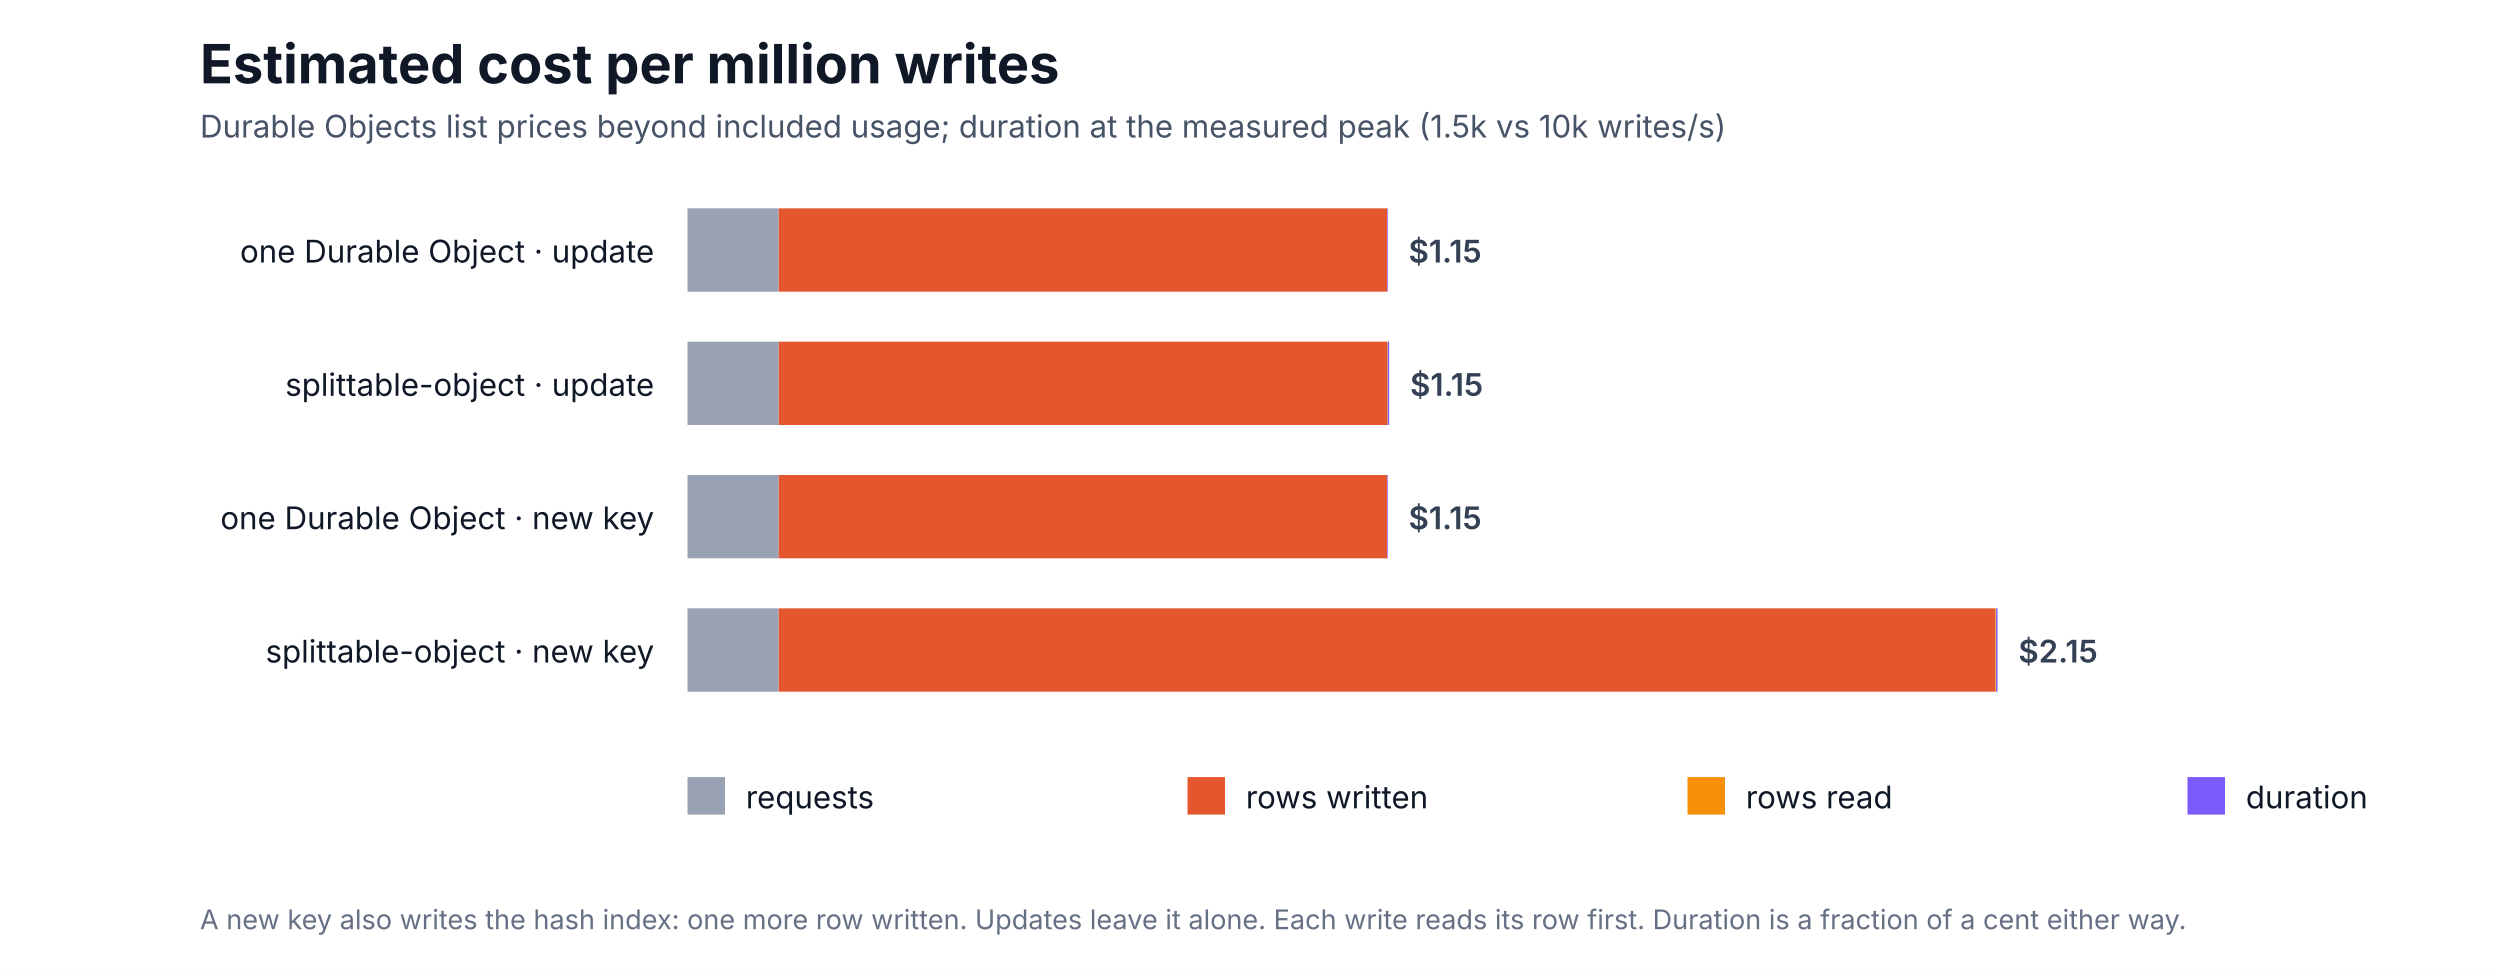
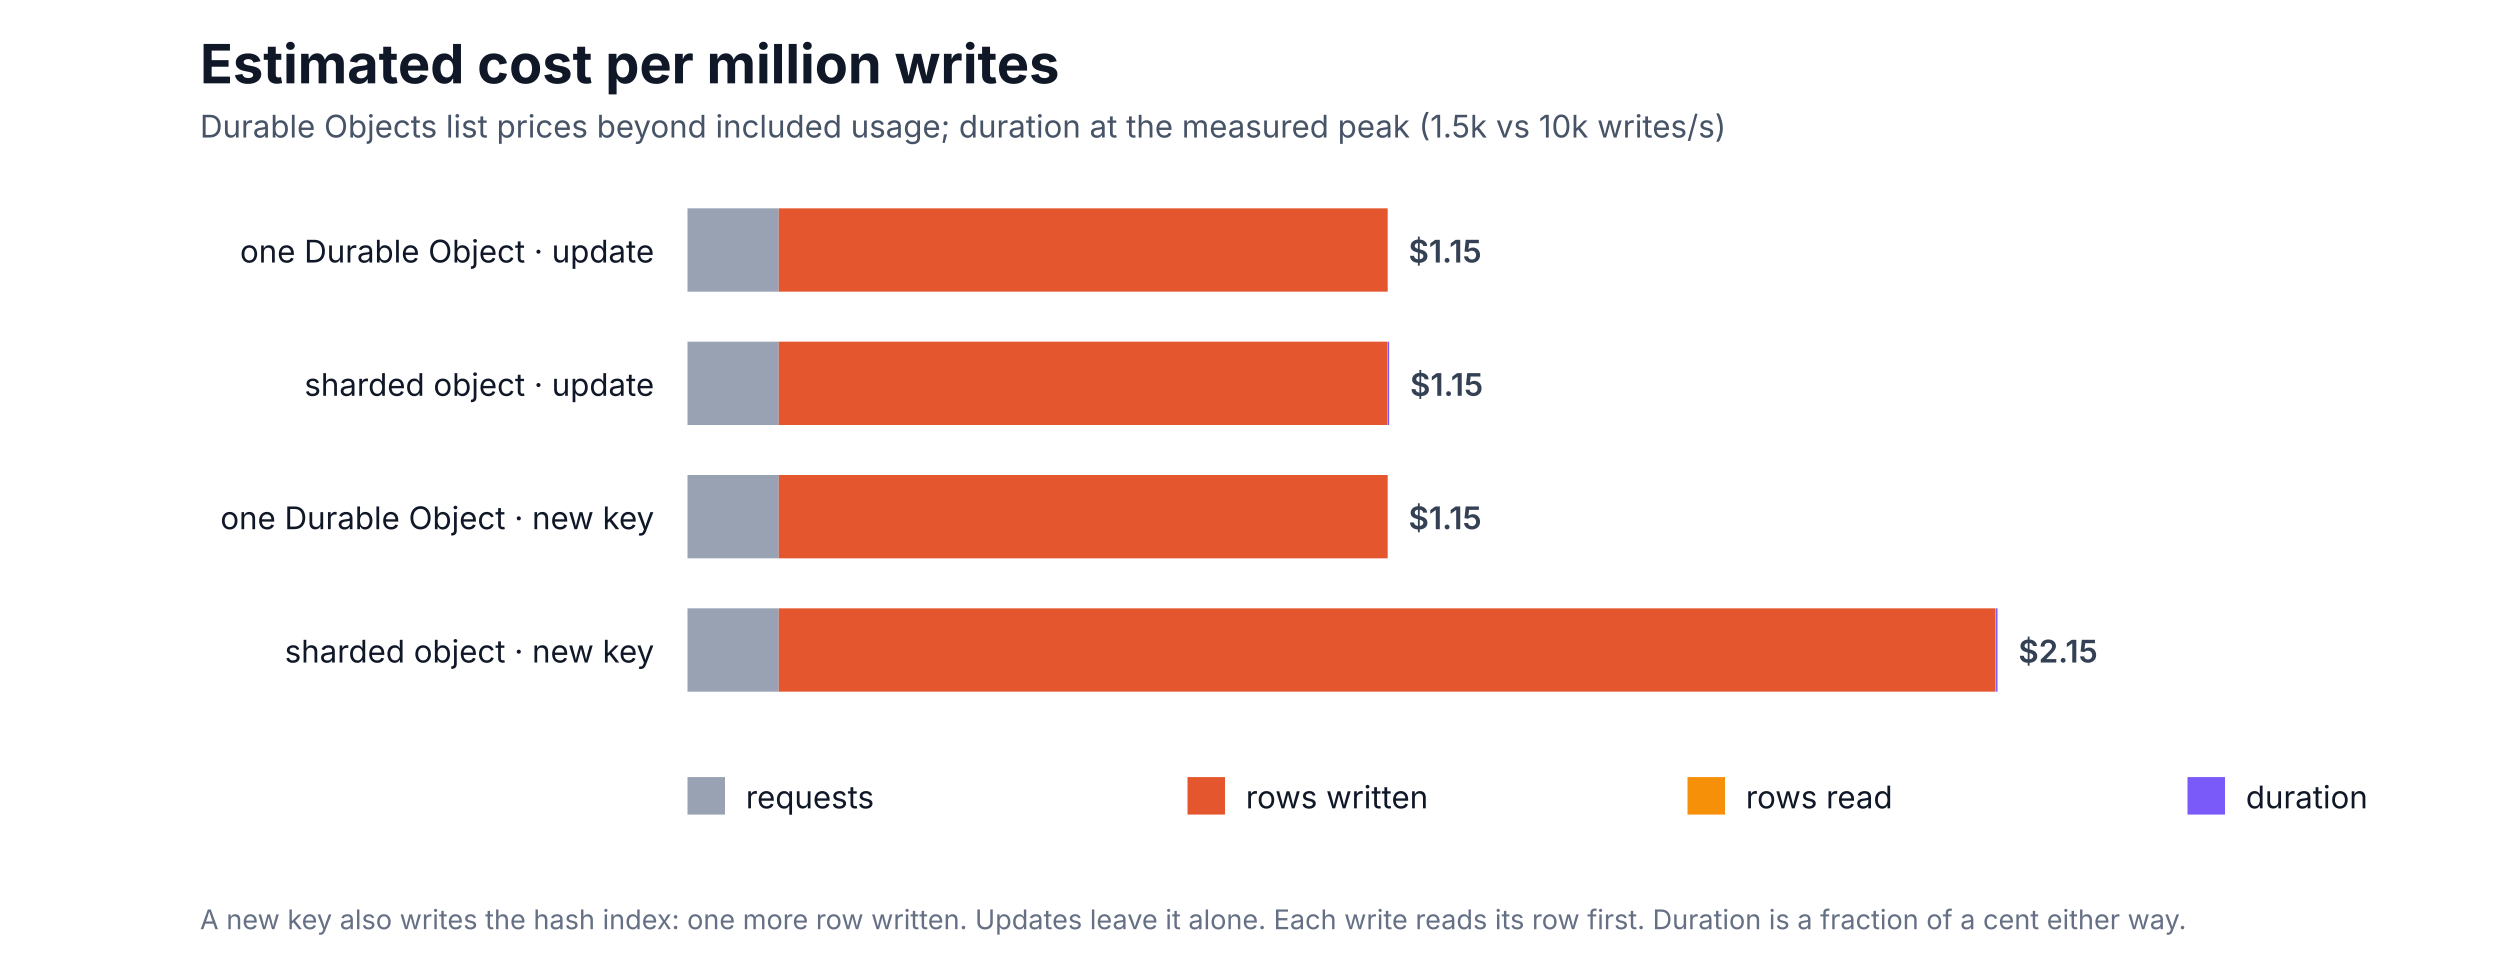
<svg xmlns="http://www.w3.org/2000/svg" width="1200" height="466" viewBox="0 0 1200 466">
  <style>text{font-family:Inter,ui-sans-serif,system-ui,-apple-system,sans-serif;fill:#101828}.title{font-size:26px;font-weight:700}.sub{font-size:15px;fill:#475467}.label{font-size:15px;font-weight:600;fill:#344054}.legend{font-size:15px}.note{font-size:13px;fill:#667085}</style>
  <rect width="1200" height="466" fill="#fff" />
  <text x="96" y="40" class="title">Estimated cost per million writes</text>
  <text x="96" y="66" class="sub">Durable Objects list prices beyond included usage; duration at the measured peak (1.5k vs 10k writes/s)</text>
  <text x="314" y="126" text-anchor="end" class="legend">one Durable Object · update</text>
  <rect x="330.0" y="100" width="43.8" height="40" fill="#98a2b3" />
  <rect x="373.8" y="100" width="292.0" height="40" fill="#e4572e" />
  <rect x="665.8" y="100" width="0.0" height="40" fill="#f79009" />
  <rect x="665.8" y="100" width="0.3" height="40" fill="#7a5af8" />
  <text x="676.104" y="126" class="label">$1.15</text>
-   <text x="314" y="190" text-anchor="end" class="legend">splittable-object · update</text>
+   <text x="314" y="190" text-anchor="end" class="legend">sharded object · update</text>
  <rect x="330.0" y="164" width="43.8" height="40" fill="#98a2b3" />
  <rect x="373.8" y="164" width="292.0" height="40" fill="#e4572e" />
  <rect x="665.8" y="164" width="0.3" height="40" fill="#f79009" />
  <rect x="666.1" y="164" width="0.7" height="40" fill="#7a5af8" />
  <text x="676.825" y="190" class="label">$1.15</text>
  <text x="314" y="254" text-anchor="end" class="legend">one Durable Object · new key</text>
  <rect x="330.0" y="228" width="43.8" height="40" fill="#98a2b3" />
  <rect x="373.8" y="228" width="292.0" height="40" fill="#e4572e" />
  <rect x="665.8" y="228" width="0.0" height="40" fill="#f79009" />
  <rect x="665.8" y="228" width="0.3" height="40" fill="#7a5af8" />
  <text x="676.104" y="254" class="label">$1.15</text>
-   <text x="314" y="318" text-anchor="end" class="legend">splittable-object · new key</text>
+   <text x="314" y="318" text-anchor="end" class="legend">sharded object · new key</text>
  <rect x="330.0" y="292" width="43.8" height="40" fill="#98a2b3" />
  <rect x="373.8" y="292" width="584.0" height="40" fill="#e4572e" />
  <rect x="957.8" y="292" width="0.3" height="40" fill="#f79009" />
  <rect x="958.1" y="292" width="0.7" height="40" fill="#7a5af8" />
  <text x="968.825" y="318" class="label">$2.15</text>
  <g transform="translate(330,386)">
    <rect width="18" height="18" y="-13" fill="#98a2b3" />
    <text x="28" y="2" class="legend">requests</text>
  </g>
  <g transform="translate(570,386)">
    <rect width="18" height="18" y="-13" fill="#e4572e" />
    <text x="28" y="2" class="legend">rows written</text>
  </g>
  <g transform="translate(810,386)">
    <rect width="18" height="18" y="-13" fill="#f79009" />
    <text x="28" y="2" class="legend">rows read</text>
  </g>
  <g transform="translate(1050,386)">
    <rect width="18" height="18" y="-13" fill="#7a5af8" />
    <text x="28" y="2" class="legend">duration</text>
  </g>
  <text x="96" y="446" class="note">A new key also writes the hash index: one more row written. Updates leave it alone. Each write reads its row first. Duration is a fraction of a cent either way.</text>
</svg>
